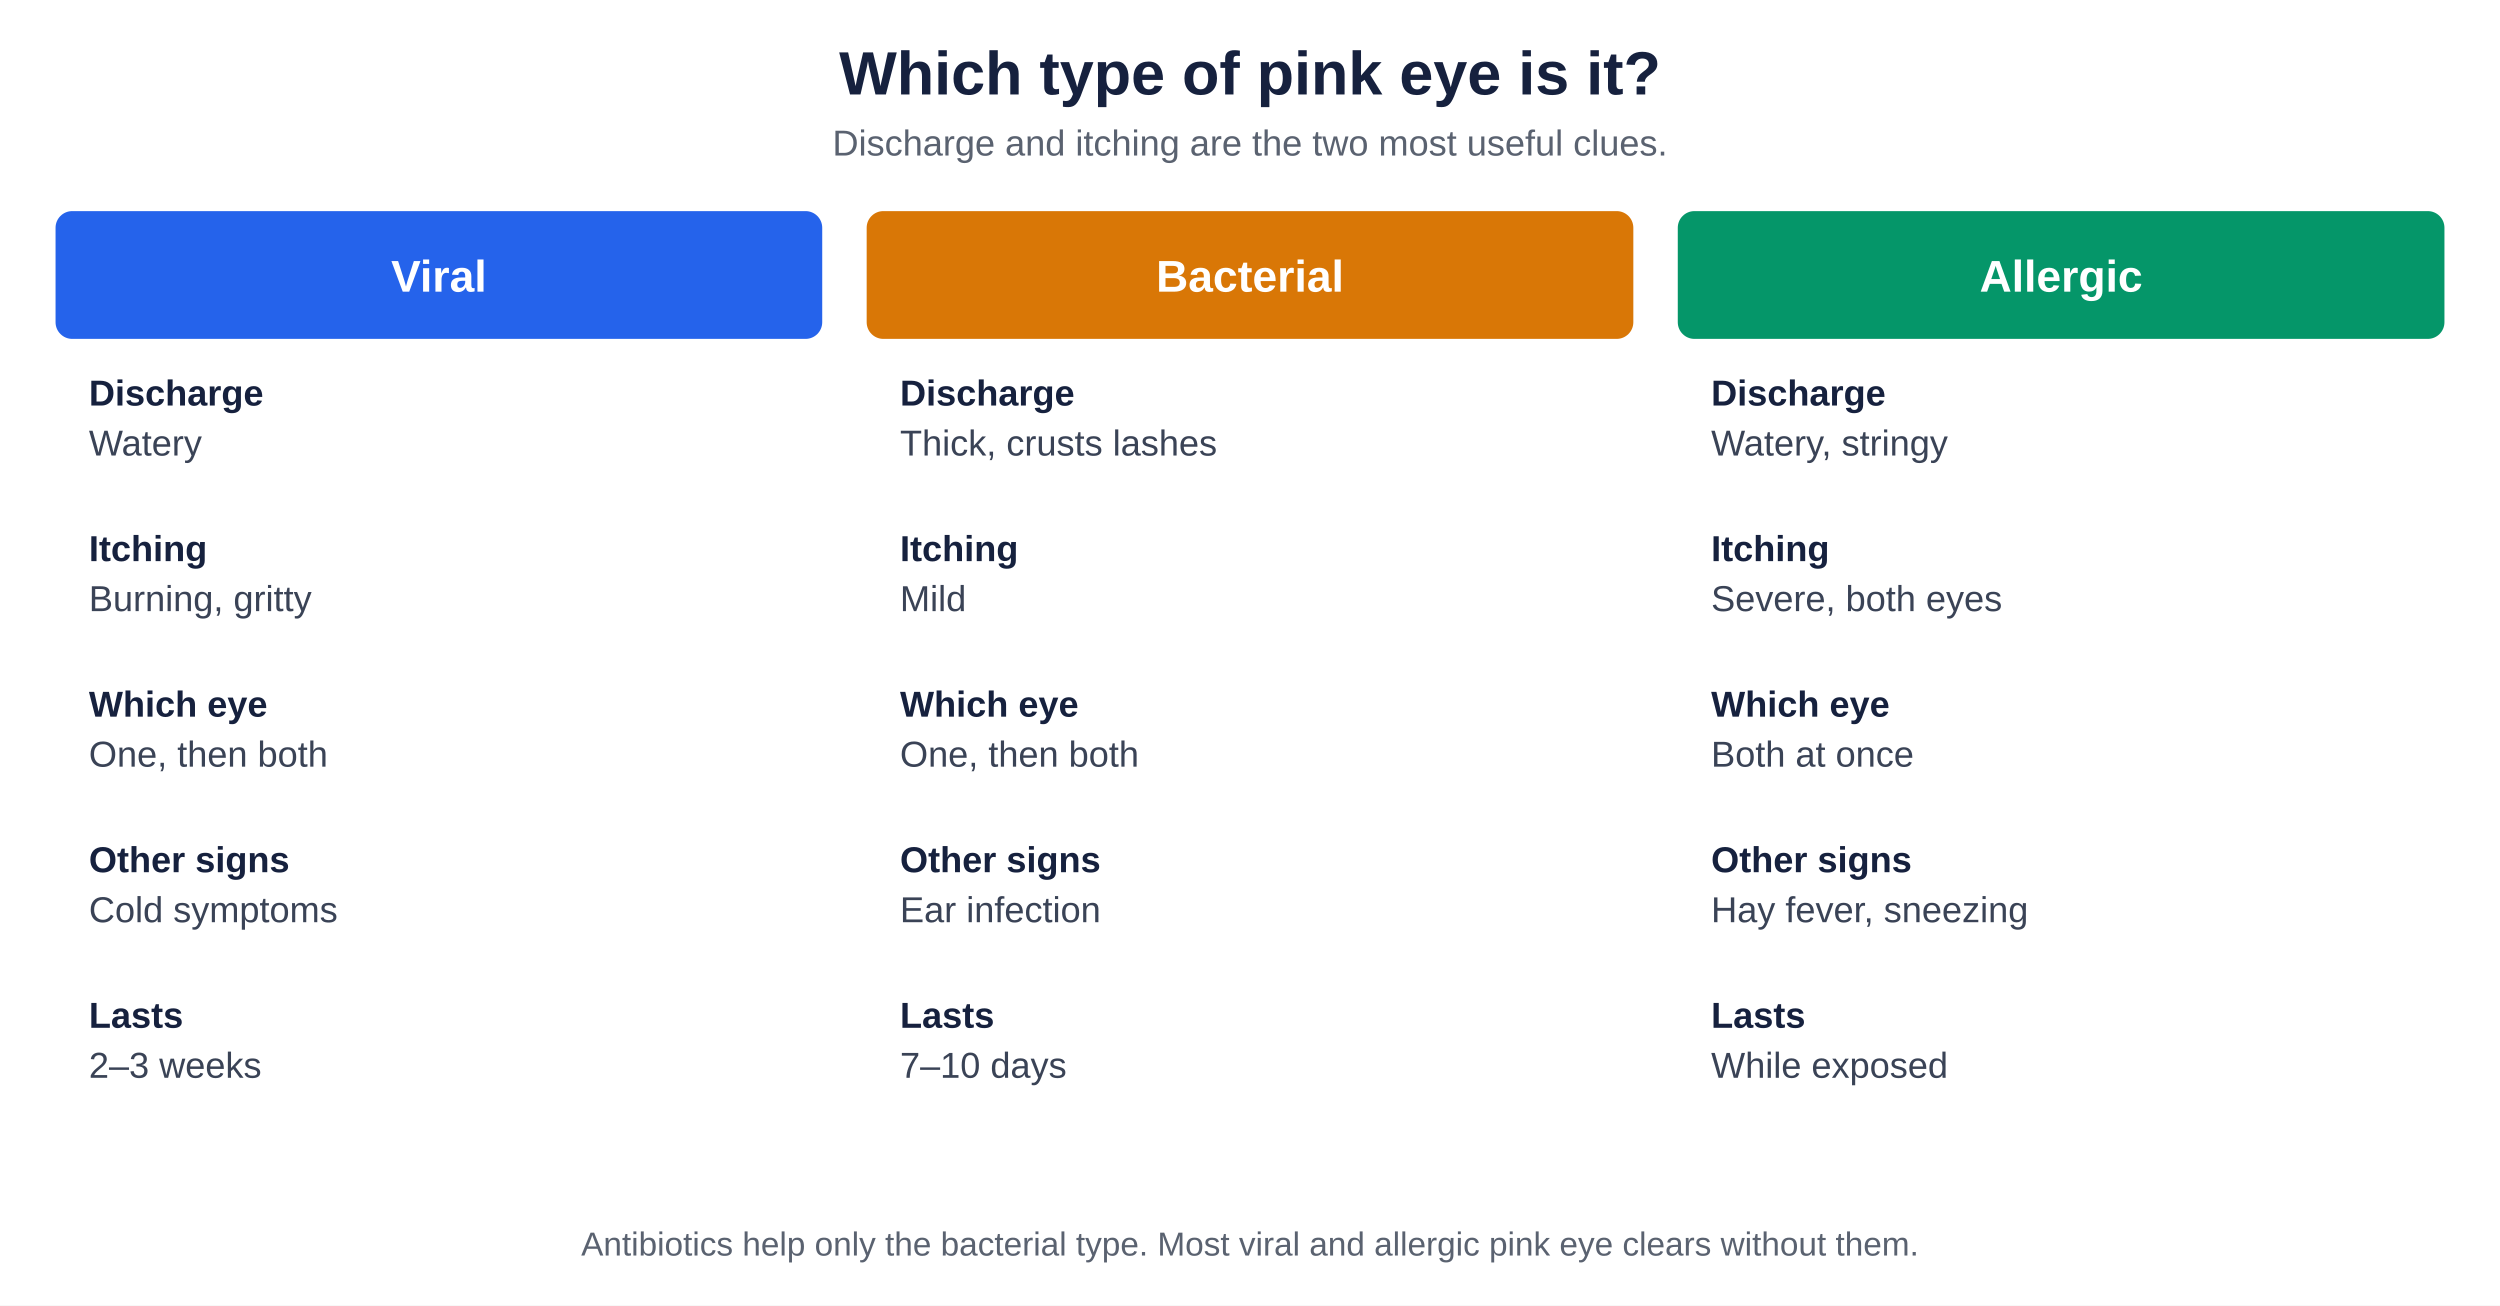
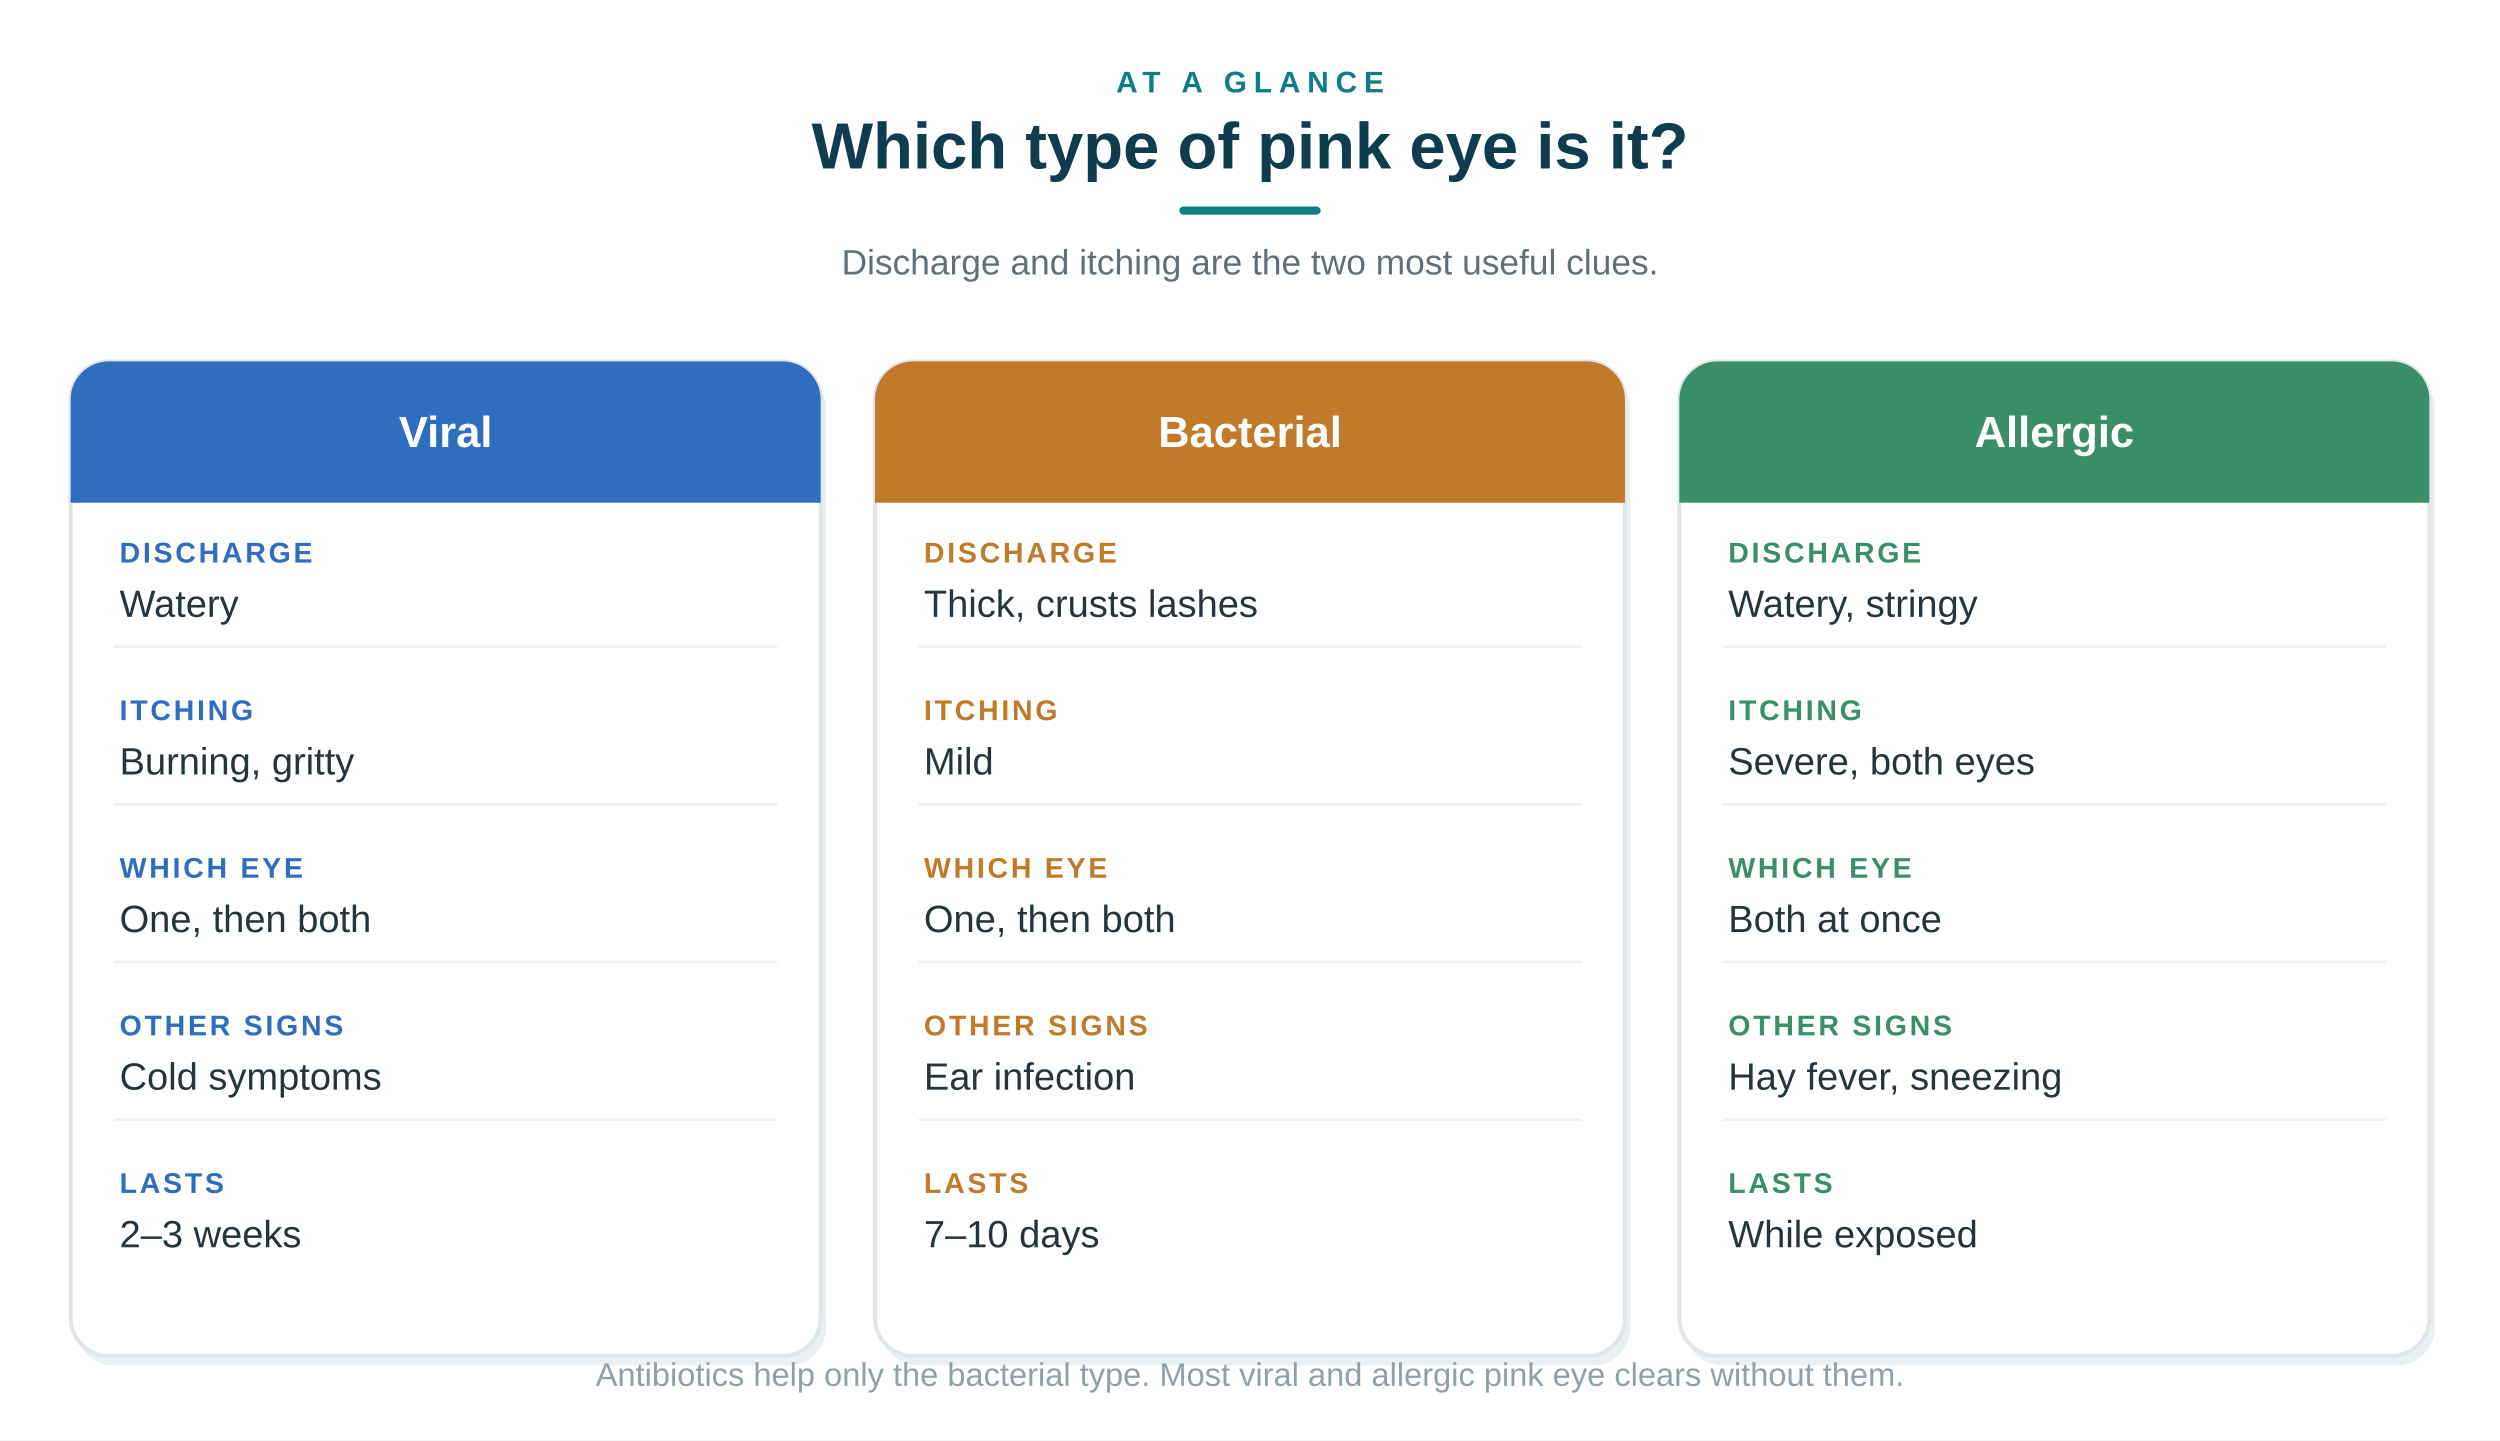
- <svg xmlns="http://www.w3.org/2000/svg" viewBox="0 0 900 470" role="img" aria-labelledby="pe-title pe-desc" font-family="-apple-system, 'Segoe UI', Arial, sans-serif">
-   <rect width="900" height="470" fill="#ffffff" />
-   <text x="450" y="34" text-anchor="middle" font-size="22" font-weight="700" fill="#16213e">Which type of pink eye is it?</text>
-   <text x="450" y="56" text-anchor="middle" font-size="13" fill="#5a6270">Discharge and itching are the two most useful clues.</text>
-   <g>
-     <rect x="20" y="76" width="276" height="46" rx="6" fill="#2563eb" />
-     <text x="158" y="105" text-anchor="middle" font-size="16" font-weight="700" fill="#ffffff">Viral</text>
-     <text x="32" y="146" font-size="13" font-weight="700" fill="#16213e">Discharge</text>
-     <text x="32" y="164" font-size="13" fill="#3a4356">Watery</text>
-     <text x="32" y="202" font-size="13" font-weight="700" fill="#16213e">Itching</text>
-     <text x="32" y="220" font-size="13" fill="#3a4356">Burning, gritty</text>
-     <text x="32" y="258" font-size="13" font-weight="700" fill="#16213e">Which eye</text>
-     <text x="32" y="276" font-size="13" fill="#3a4356">One, then both</text>
-     <text x="32" y="314" font-size="13" font-weight="700" fill="#16213e">Other signs</text>
-     <text x="32" y="332" font-size="13" fill="#3a4356">Cold symptoms</text>
-     <text x="32" y="370" font-size="13" font-weight="700" fill="#16213e">Lasts</text>
-     <text x="32" y="388" font-size="13" fill="#3a4356">2–3 weeks</text>
-   </g>
-   <g>
-     <rect x="312" y="76" width="276" height="46" rx="6" fill="#d97706" />
-     <text x="450" y="105" text-anchor="middle" font-size="16" font-weight="700" fill="#ffffff">Bacterial</text>
-     <text x="324" y="146" font-size="13" font-weight="700" fill="#16213e">Discharge</text>
-     <text x="324" y="164" font-size="13" fill="#3a4356">Thick, crusts lashes</text>
-     <text x="324" y="202" font-size="13" font-weight="700" fill="#16213e">Itching</text>
-     <text x="324" y="220" font-size="13" fill="#3a4356">Mild</text>
-     <text x="324" y="258" font-size="13" font-weight="700" fill="#16213e">Which eye</text>
-     <text x="324" y="276" font-size="13" fill="#3a4356">One, then both</text>
-     <text x="324" y="314" font-size="13" font-weight="700" fill="#16213e">Other signs</text>
-     <text x="324" y="332" font-size="13" fill="#3a4356">Ear infection</text>
-     <text x="324" y="370" font-size="13" font-weight="700" fill="#16213e">Lasts</text>
-     <text x="324" y="388" font-size="13" fill="#3a4356">7–10 days</text>
-   </g>
-   <g>
-     <rect x="604" y="76" width="276" height="46" rx="6" fill="#059669" />
-     <text x="742" y="105" text-anchor="middle" font-size="16" font-weight="700" fill="#ffffff">Allergic</text>
-     <text x="616" y="146" font-size="13" font-weight="700" fill="#16213e">Discharge</text>
-     <text x="616" y="164" font-size="13" fill="#3a4356">Watery, stringy</text>
-     <text x="616" y="202" font-size="13" font-weight="700" fill="#16213e">Itching</text>
-     <text x="616" y="220" font-size="13" fill="#3a4356">Severe, both eyes</text>
-     <text x="616" y="258" font-size="13" font-weight="700" fill="#16213e">Which eye</text>
-     <text x="616" y="276" font-size="13" fill="#3a4356">Both at once</text>
-     <text x="616" y="314" font-size="13" font-weight="700" fill="#16213e">Other signs</text>
-     <text x="616" y="332" font-size="13" fill="#3a4356">Hay fever, sneezing</text>
-     <text x="616" y="370" font-size="13" font-weight="700" fill="#16213e">Lasts</text>
-     <text x="616" y="388" font-size="13" fill="#3a4356">While exposed</text>
-   </g>
-   <text x="450" y="452" text-anchor="middle" font-size="12" fill="#5a6270">Antibiotics help only the bacterial type. Most viral and allergic pink eye clears without them.</text>
+ <svg xmlns="http://www.w3.org/2000/svg" viewBox="0 0 920 530" role="img" aria-labelledby="pe-t pe-d" font-family="-apple-system, 'Segoe UI', 'Helvetica Neue', Arial, sans-serif">
+   <rect width="920" height="530" fill="#ffffff" />
+   <text x="460.0" y="34" text-anchor="middle" font-size="11" font-weight="700" letter-spacing="2.5" fill="#0e7d86">AT A GLANCE</text>
+   <text x="460.0" y="62" text-anchor="middle" font-size="24" font-weight="700" fill="#0f3d4e">Which type of pink eye is it?</text>
+   <rect x="434.0" y="76" width="52" height="3" rx="1.5" fill="#0e7d86" />
+   <text x="460.0" y="101" text-anchor="middle" font-size="13" fill="#5f707a">Discharge and itching are the two most useful clues.</text>
+   <rect x="28" y="136.5" width="276" height="366" rx="14" fill="#e8f0f2" />
+   <rect x="26" y="133" width="276" height="366" rx="14" fill="#ffffff" stroke="#dfe6ea" stroke-width="1.5" />
+   <path d="M 26,147 A 14,14 0 0 1 40,133 L 288,133 A 14,14 0 0 1 302,147 L 302,185 L 26,185 Z" fill="#2f6dbf" />
+   <text x="164.0" y="164.5" text-anchor="middle" font-size="16" font-weight="700" fill="#ffffff">Viral</text>
+   <text x="44" y="207" font-size="10.5" font-weight="700" letter-spacing="1" fill="#2f6dbf">DISCHARGE</text>
+   <text x="44" y="227" font-size="14" font-weight="500" fill="#24353e">Watery</text>
+   <line x1="42" y1="238" x2="286" y2="238" stroke="#edf2f5" stroke-width="1" />
+   <text x="44" y="265" font-size="10.5" font-weight="700" letter-spacing="1" fill="#2f6dbf">ITCHING</text>
+   <text x="44" y="285" font-size="14" font-weight="500" fill="#24353e">Burning, gritty</text>
+   <line x1="42" y1="296" x2="286" y2="296" stroke="#edf2f5" stroke-width="1" />
+   <text x="44" y="323" font-size="10.5" font-weight="700" letter-spacing="1" fill="#2f6dbf">WHICH EYE</text>
+   <text x="44" y="343" font-size="14" font-weight="500" fill="#24353e">One, then both</text>
+   <line x1="42" y1="354" x2="286" y2="354" stroke="#edf2f5" stroke-width="1" />
+   <text x="44" y="381" font-size="10.5" font-weight="700" letter-spacing="1" fill="#2f6dbf">OTHER SIGNS</text>
+   <text x="44" y="401" font-size="14" font-weight="500" fill="#24353e">Cold symptoms</text>
+   <line x1="42" y1="412" x2="286" y2="412" stroke="#edf2f5" stroke-width="1" />
+   <text x="44" y="439" font-size="10.5" font-weight="700" letter-spacing="1" fill="#2f6dbf">LASTS</text>
+   <text x="44" y="459" font-size="14" font-weight="500" fill="#24353e">2–3 weeks</text>
+   <rect x="324" y="136.5" width="276" height="366" rx="14" fill="#e8f0f2" />
+   <rect x="322" y="133" width="276" height="366" rx="14" fill="#ffffff" stroke="#dfe6ea" stroke-width="1.5" />
+   <path d="M 322,147 A 14,14 0 0 1 336,133 L 584,133 A 14,14 0 0 1 598,147 L 598,185 L 322,185 Z" fill="#c07a2a" />
+   <text x="460.0" y="164.5" text-anchor="middle" font-size="16" font-weight="700" fill="#ffffff">Bacterial</text>
+   <text x="340" y="207" font-size="10.5" font-weight="700" letter-spacing="1" fill="#c07a2a">DISCHARGE</text>
+   <text x="340" y="227" font-size="14" font-weight="500" fill="#24353e">Thick, crusts lashes</text>
+   <line x1="338" y1="238" x2="582" y2="238" stroke="#edf2f5" stroke-width="1" />
+   <text x="340" y="265" font-size="10.5" font-weight="700" letter-spacing="1" fill="#c07a2a">ITCHING</text>
+   <text x="340" y="285" font-size="14" font-weight="500" fill="#24353e">Mild</text>
+   <line x1="338" y1="296" x2="582" y2="296" stroke="#edf2f5" stroke-width="1" />
+   <text x="340" y="323" font-size="10.5" font-weight="700" letter-spacing="1" fill="#c07a2a">WHICH EYE</text>
+   <text x="340" y="343" font-size="14" font-weight="500" fill="#24353e">One, then both</text>
+   <line x1="338" y1="354" x2="582" y2="354" stroke="#edf2f5" stroke-width="1" />
+   <text x="340" y="381" font-size="10.5" font-weight="700" letter-spacing="1" fill="#c07a2a">OTHER SIGNS</text>
+   <text x="340" y="401" font-size="14" font-weight="500" fill="#24353e">Ear infection</text>
+   <line x1="338" y1="412" x2="582" y2="412" stroke="#edf2f5" stroke-width="1" />
+   <text x="340" y="439" font-size="10.5" font-weight="700" letter-spacing="1" fill="#c07a2a">LASTS</text>
+   <text x="340" y="459" font-size="14" font-weight="500" fill="#24353e">7–10 days</text>
+   <rect x="620" y="136.5" width="276" height="366" rx="14" fill="#e8f0f2" />
+   <rect x="618" y="133" width="276" height="366" rx="14" fill="#ffffff" stroke="#dfe6ea" stroke-width="1.5" />
+   <path d="M 618,147 A 14,14 0 0 1 632,133 L 880,133 A 14,14 0 0 1 894,147 L 894,185 L 618,185 Z" fill="#3a8f68" />
+   <text x="756.0" y="164.5" text-anchor="middle" font-size="16" font-weight="700" fill="#ffffff">Allergic</text>
+   <text x="636" y="207" font-size="10.5" font-weight="700" letter-spacing="1" fill="#3a8f68">DISCHARGE</text>
+   <text x="636" y="227" font-size="14" font-weight="500" fill="#24353e">Watery, stringy</text>
+   <line x1="634" y1="238" x2="878" y2="238" stroke="#edf2f5" stroke-width="1" />
+   <text x="636" y="265" font-size="10.5" font-weight="700" letter-spacing="1" fill="#3a8f68">ITCHING</text>
+   <text x="636" y="285" font-size="14" font-weight="500" fill="#24353e">Severe, both eyes</text>
+   <line x1="634" y1="296" x2="878" y2="296" stroke="#edf2f5" stroke-width="1" />
+   <text x="636" y="323" font-size="10.5" font-weight="700" letter-spacing="1" fill="#3a8f68">WHICH EYE</text>
+   <text x="636" y="343" font-size="14" font-weight="500" fill="#24353e">Both at once</text>
+   <line x1="634" y1="354" x2="878" y2="354" stroke="#edf2f5" stroke-width="1" />
+   <text x="636" y="381" font-size="10.5" font-weight="700" letter-spacing="1" fill="#3a8f68">OTHER SIGNS</text>
+   <text x="636" y="401" font-size="14" font-weight="500" fill="#24353e">Hay fever, sneezing</text>
+   <line x1="634" y1="412" x2="878" y2="412" stroke="#edf2f5" stroke-width="1" />
+   <text x="636" y="439" font-size="10.5" font-weight="700" letter-spacing="1" fill="#3a8f68">LASTS</text>
+   <text x="636" y="459" font-size="14" font-weight="500" fill="#24353e">While exposed</text>
+   <text x="460.0" y="510" text-anchor="middle" font-size="12" fill="#8fa0aa">Antibiotics help only the bacterial type. Most viral and allergic pink eye clears without them.</text>
</svg>
